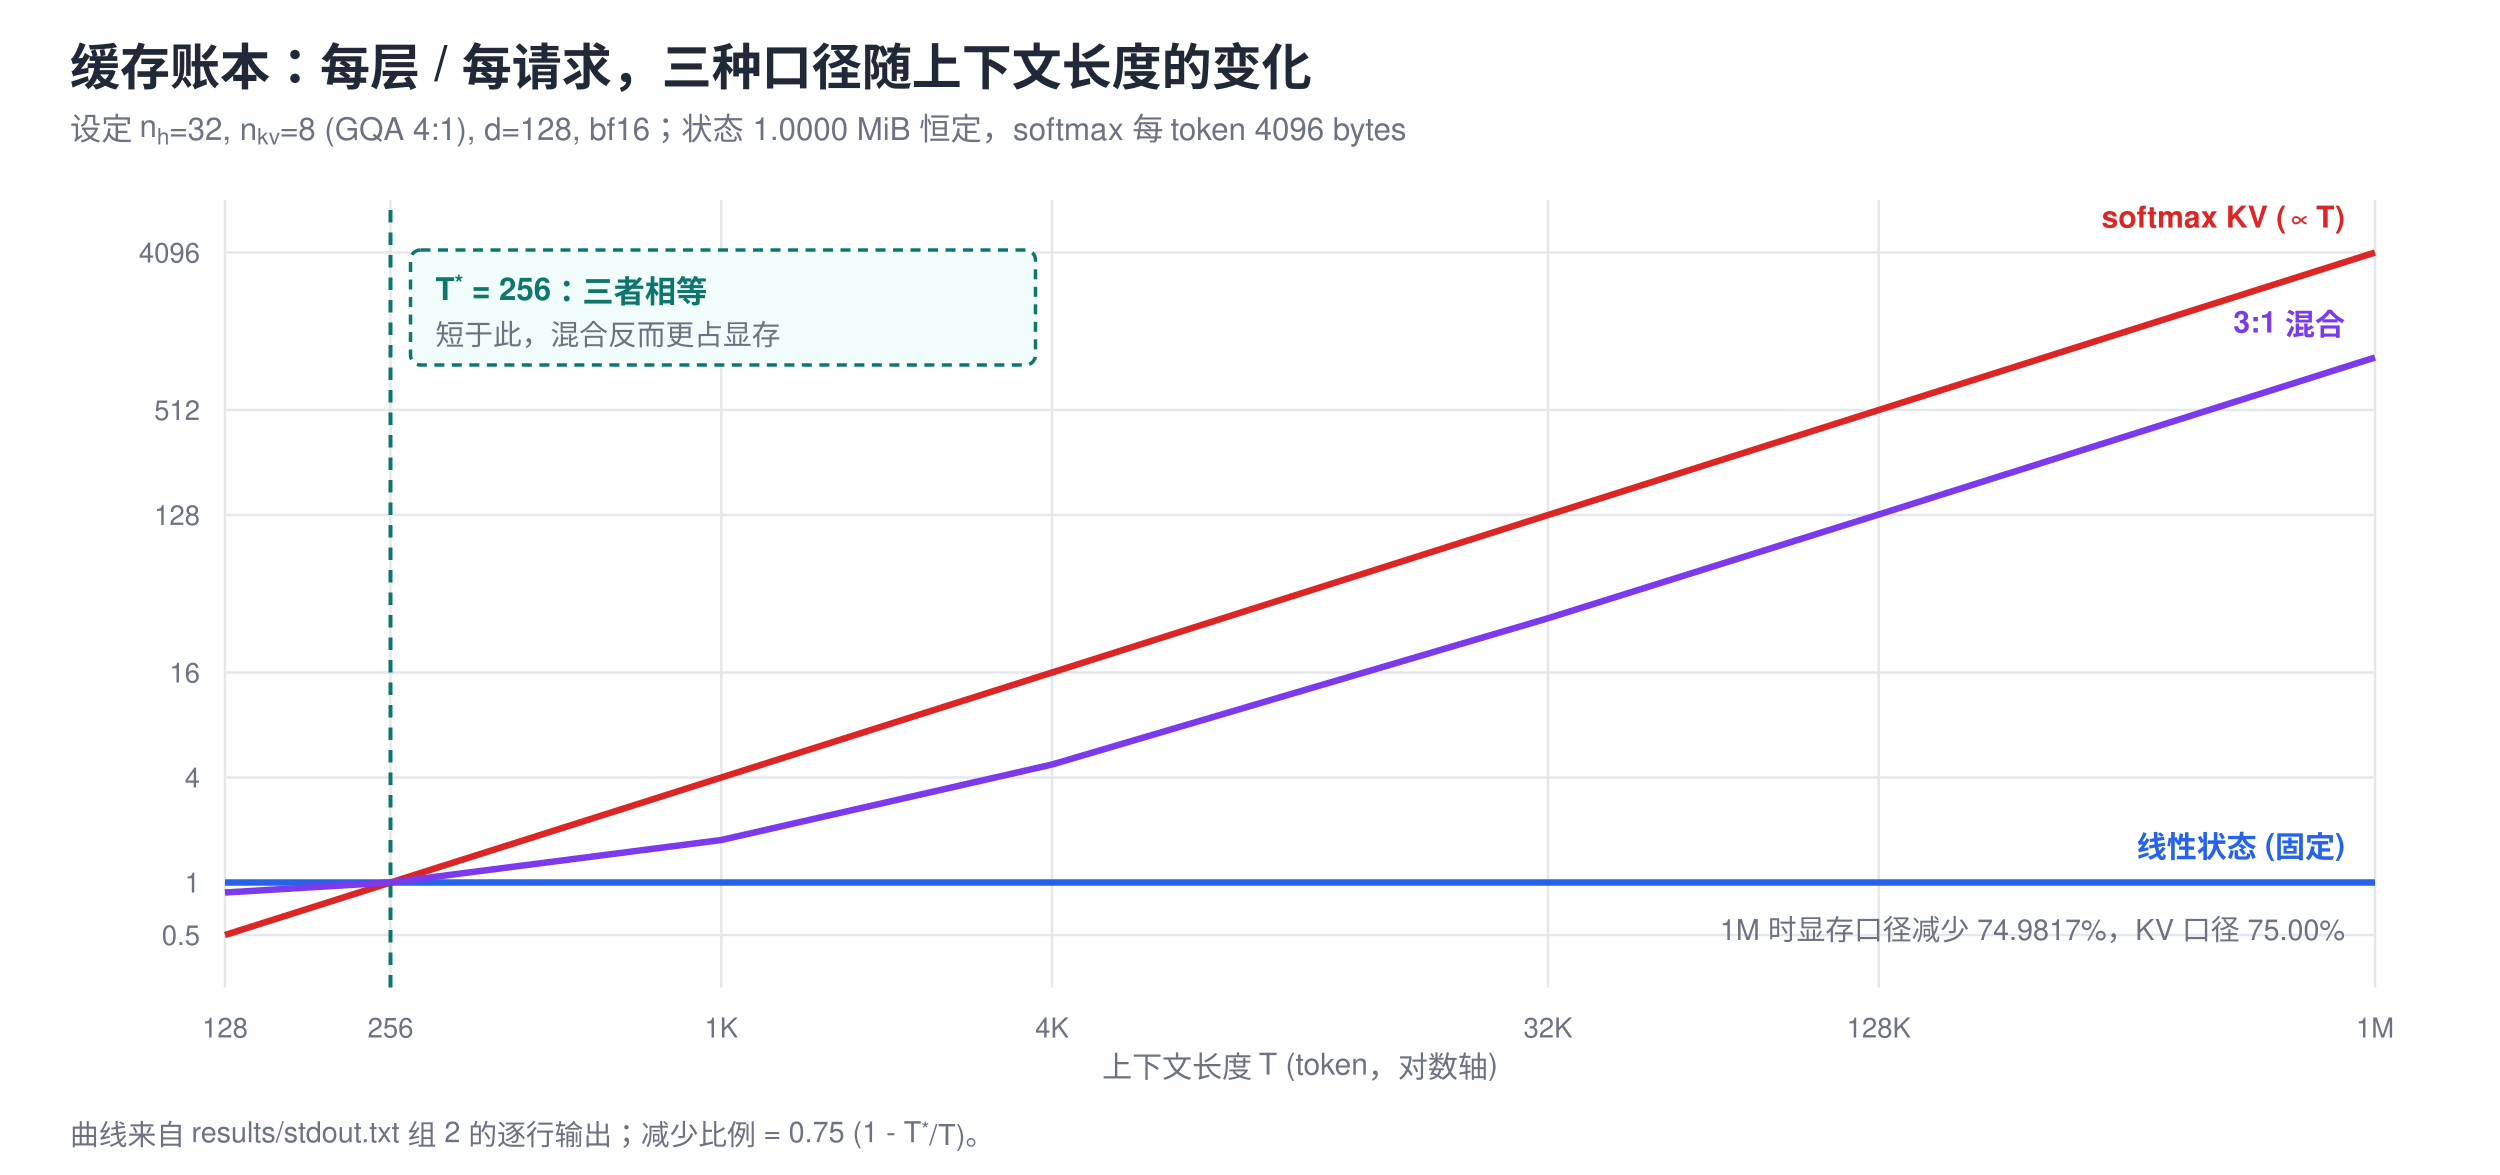
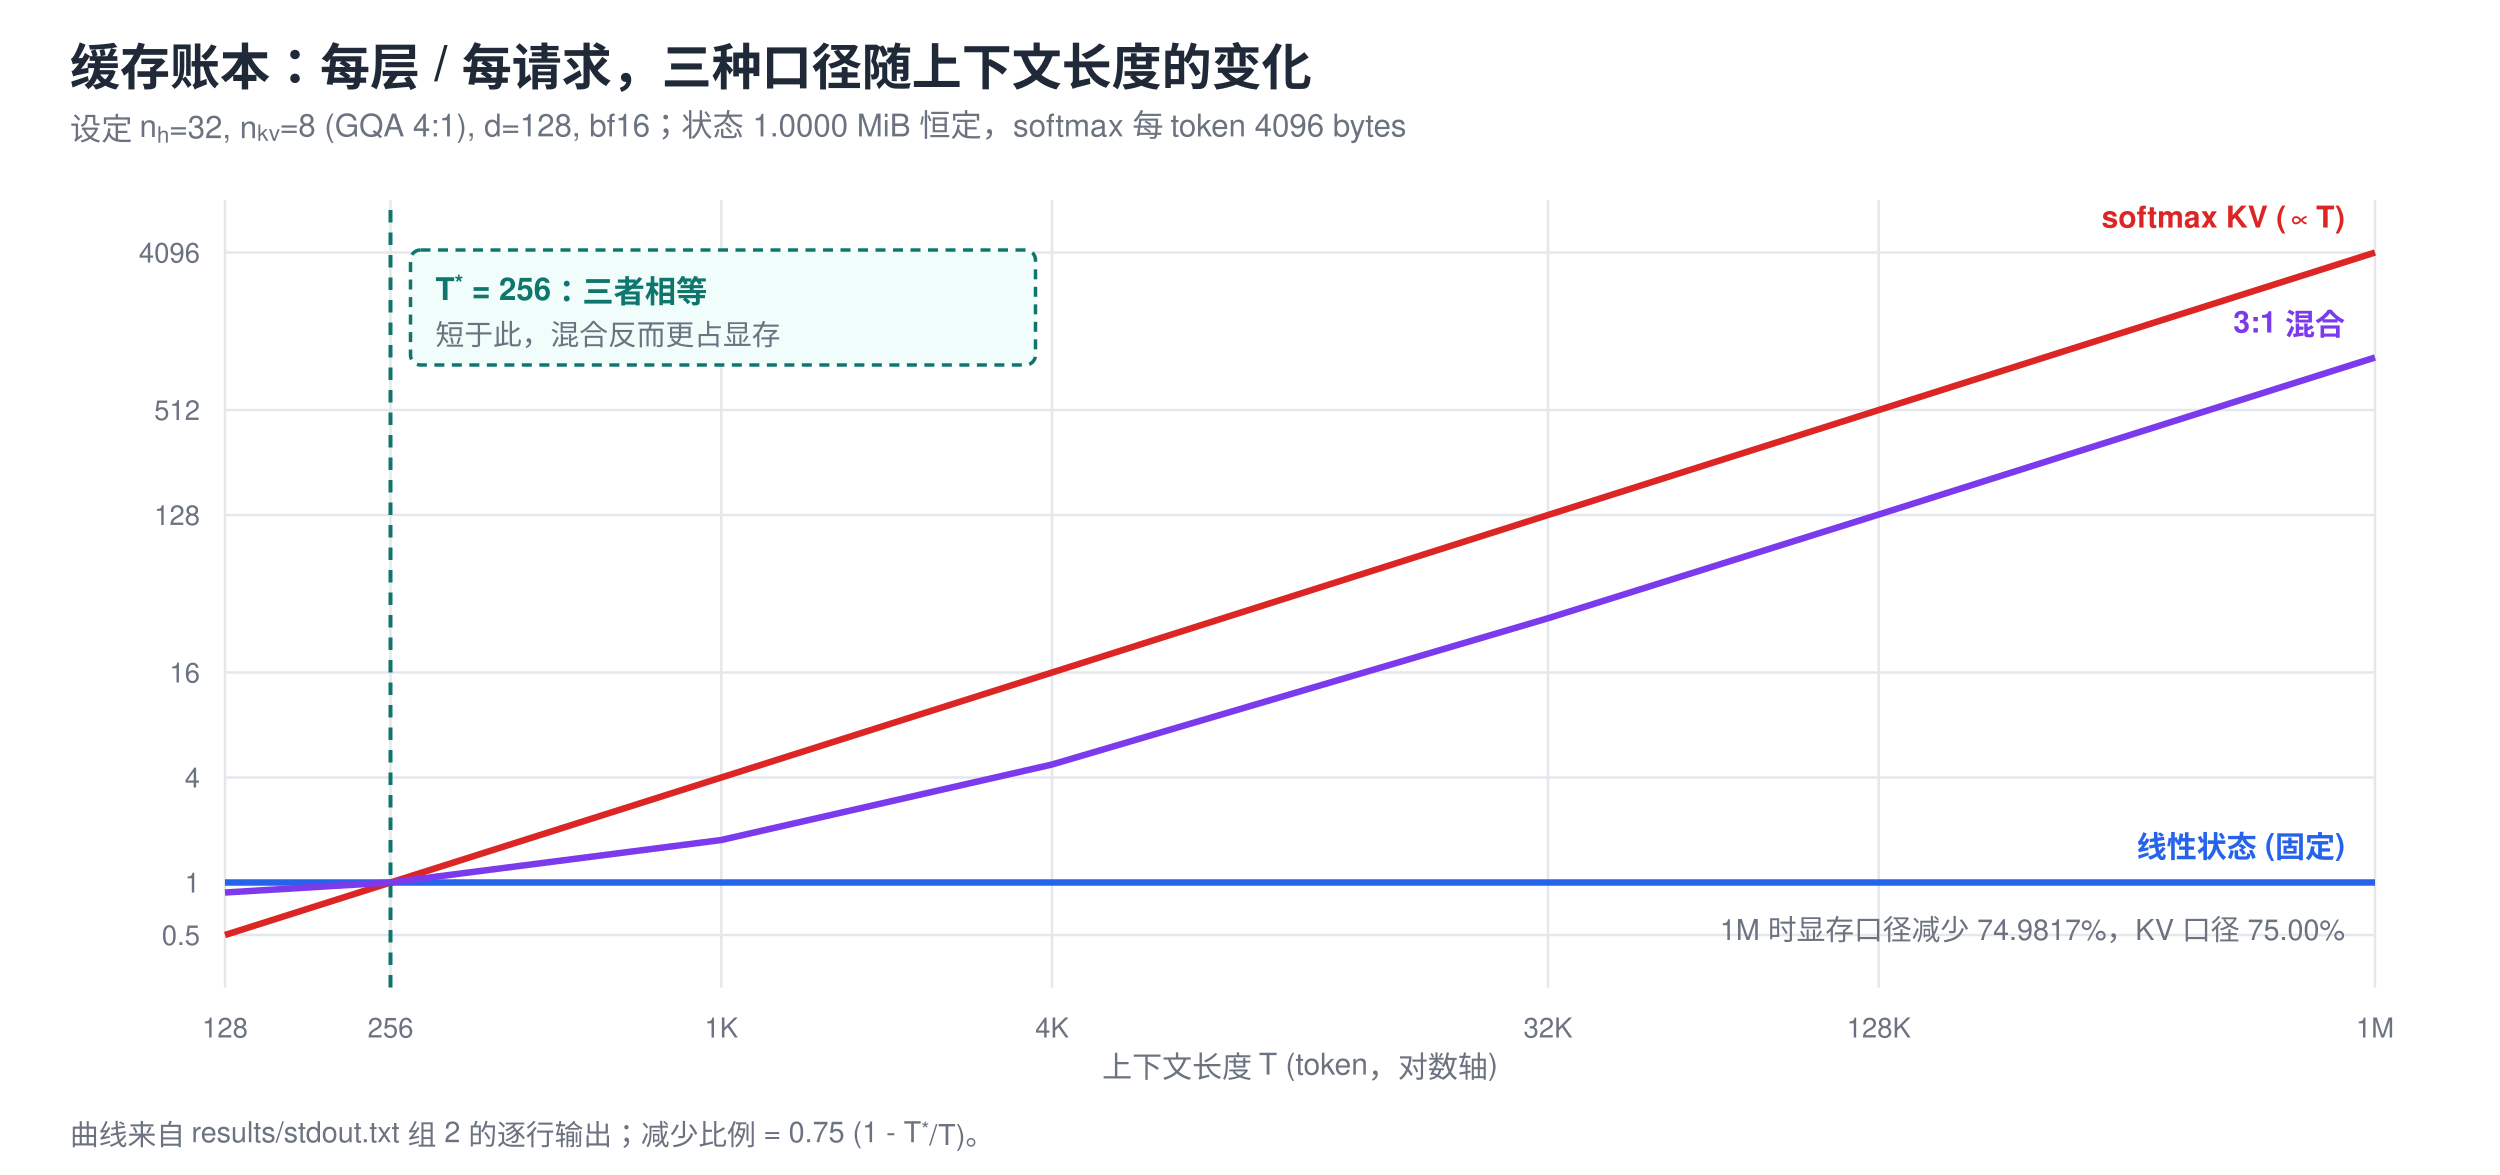
<svg xmlns="http://www.w3.org/2000/svg" width="1000" height="470" viewBox="0 0 1000 470" font-family="PingFang SC, Helvetica, Arial, sans-serif">
  <rect width="1000" height="470" fill="#ffffff" />
  <text x="28" y="34" font-size="20" font-weight="600" fill="#1f2937">缓存账本：每层 / 每请求，三种口径随上下文长度的变化</text>
-   <text x="28" y="56" font-size="12.5" fill="#6b7280">设定 n<tspan baseline-shift="sub" font-size="0.72em">h</tspan>=32, n<tspan baseline-shift="sub" font-size="0.72em">kv</tspan>=8 (GQA 4:1), d=128, bf16；状态 1.0000 MiB 恒定，softmax 每 token 4096 bytes</text>
+   <text x="28" y="56" font-size="12.5" fill="#6b7280">设定 n<tspan baseline-shift="sub" dy="-0.08em" font-size="0.72em">h</tspan>=32, n<tspan baseline-shift="sub" dy="-0.08em" font-size="0.72em">kv</tspan>=8 (GQA 4:1), d=128, bf16；状态 1.0000 MiB 恒定，softmax 每 token 4096 bytes</text>
  <line x1="90.0" y1="395.0" x2="90.0" y2="80.0" stroke="#e5e7eb" stroke-width="1" />
  <text x="90.0" y="415.0" font-size="11" fill="#6b7280" text-anchor="middle" font-weight="normal">128</text>
  <line x1="156.2" y1="395.0" x2="156.2" y2="80.0" stroke="#e5e7eb" stroke-width="1" />
  <text x="156.2" y="415.0" font-size="11" fill="#6b7280" text-anchor="middle" font-weight="normal">256</text>
  <line x1="288.5" y1="395.0" x2="288.5" y2="80.0" stroke="#e5e7eb" stroke-width="1" />
  <text x="288.5" y="415.0" font-size="11" fill="#6b7280" text-anchor="middle" font-weight="normal">1K</text>
  <line x1="420.8" y1="395.0" x2="420.8" y2="80.0" stroke="#e5e7eb" stroke-width="1" />
  <text x="420.8" y="415.0" font-size="11" fill="#6b7280" text-anchor="middle" font-weight="normal">4K</text>
  <line x1="619.2" y1="395.0" x2="619.2" y2="80.0" stroke="#e5e7eb" stroke-width="1" />
  <text x="619.2" y="415.0" font-size="11" fill="#6b7280" text-anchor="middle" font-weight="normal">32K</text>
  <line x1="751.5" y1="395.0" x2="751.5" y2="80.0" stroke="#e5e7eb" stroke-width="1" />
  <text x="751.5" y="415.0" font-size="11" fill="#6b7280" text-anchor="middle" font-weight="normal">128K</text>
  <line x1="950.0" y1="395.0" x2="950.0" y2="80.0" stroke="#e5e7eb" stroke-width="1" />
  <text x="950.0" y="415.0" font-size="11" fill="#6b7280" text-anchor="middle" font-weight="normal">1M</text>
  <line x1="90.0" y1="374.0" x2="950.0" y2="374.0" stroke="#e5e7eb" stroke-width="1" />
  <text x="80.0" y="378.0" font-size="11" fill="#6b7280" text-anchor="end" font-weight="normal">0.5</text>
  <line x1="90.0" y1="353.0" x2="950.0" y2="353.0" stroke="#e5e7eb" stroke-width="1" />
  <text x="80.0" y="357.0" font-size="11" fill="#6b7280" text-anchor="end" font-weight="normal">1</text>
  <line x1="90.0" y1="311.0" x2="950.0" y2="311.0" stroke="#e5e7eb" stroke-width="1" />
  <text x="80.0" y="315.0" font-size="11" fill="#6b7280" text-anchor="end" font-weight="normal">4</text>
  <line x1="90.0" y1="269.0" x2="950.0" y2="269.0" stroke="#e5e7eb" stroke-width="1" />
  <text x="80.0" y="273.0" font-size="11" fill="#6b7280" text-anchor="end" font-weight="normal">16</text>
  <line x1="90.0" y1="206.0" x2="950.0" y2="206.0" stroke="#e5e7eb" stroke-width="1" />
  <text x="80.0" y="210.0" font-size="11" fill="#6b7280" text-anchor="end" font-weight="normal">128</text>
  <line x1="90.0" y1="164.0" x2="950.0" y2="164.0" stroke="#e5e7eb" stroke-width="1" />
  <text x="80.0" y="168.0" font-size="11" fill="#6b7280" text-anchor="end" font-weight="normal">512</text>
  <line x1="90.0" y1="101.0" x2="950.0" y2="101.0" stroke="#e5e7eb" stroke-width="1" />
  <text x="80.0" y="105.0" font-size="11" fill="#6b7280" text-anchor="end" font-weight="normal">4096</text>
  <text x="520.0" y="431.0" font-size="12" fill="#6b7280" text-anchor="middle" font-weight="normal">上下文长度 T (token，对数轴)</text>
  <path d="M90.0,374.0 L156.2,353.0 L288.5,311.0 L420.8,269.0 L619.2,206.0 L751.5,164.0 L950.0,101.0" fill="none" stroke="#dc2626" stroke-width="2.6" />
  <text x="938.0" y="91.0" font-size="12" fill="#dc2626" text-anchor="end" font-weight="600">softmax KV (∝T)</text>
  <path d="M90.0,353.0 L156.2,353.0 L288.5,353.0 L420.8,353.0 L619.2,353.0 L751.5,353.0 L950.0,353.0" fill="none" stroke="#2563eb" stroke-width="2.6" />
  <text x="938.0" y="343.0" font-size="12" fill="#2563eb" text-anchor="end" font-weight="600">线性状态 (固定)</text>
  <path d="M90.0,357.0 L156.2,353.0 L288.5,336.0 L420.8,305.8 L619.2,247.3 L751.5,205.8 L950.0,143.0" fill="none" stroke="#7c3aed" stroke-width="2.6" />
  <text x="938.0" y="133.0" font-size="12" fill="#7c3aed" text-anchor="end" font-weight="600">3:1 混合</text>
  <line x1="156.2" y1="395.0" x2="156.2" y2="80.0" stroke="#0f766e" stroke-width="1.6" stroke-dasharray="5,4" />
  <rect x="164.2" y="100.0" width="250.0" height="46.0" rx="4" fill="#f0fdfa" stroke="#0f766e" stroke-width="1.4" stroke-dasharray="4,3" />
  <text x="174.2" y="120.0" font-size="12.5" fill="#0f766e" text-anchor="start" font-weight="600">T<tspan baseline-shift="super" font-size="0.72em">*</tspan> = 256：三者相等</text>
  <text x="174.2" y="138.0" font-size="11.5" fill="#6b7280" text-anchor="start" font-weight="normal">短于此，混合反而更占显存</text>
  <text x="938.0" y="376.0" font-size="11.5" fill="#6b7280" text-anchor="end" font-weight="normal">1M 时显存口径减少 74.9817%，KV 口径 75.00%</text>
  <text x="28.0" y="458.0" font-size="11.5" fill="#6b7280" text-anchor="start" font-weight="normal">曲线来自 results/stdout.txt 组 2 的逐行输出；减少比例 = 0.75 (1 - T<tspan baseline-shift="super" font-size="0.72em">*</tspan>/T)。</text>
</svg>
